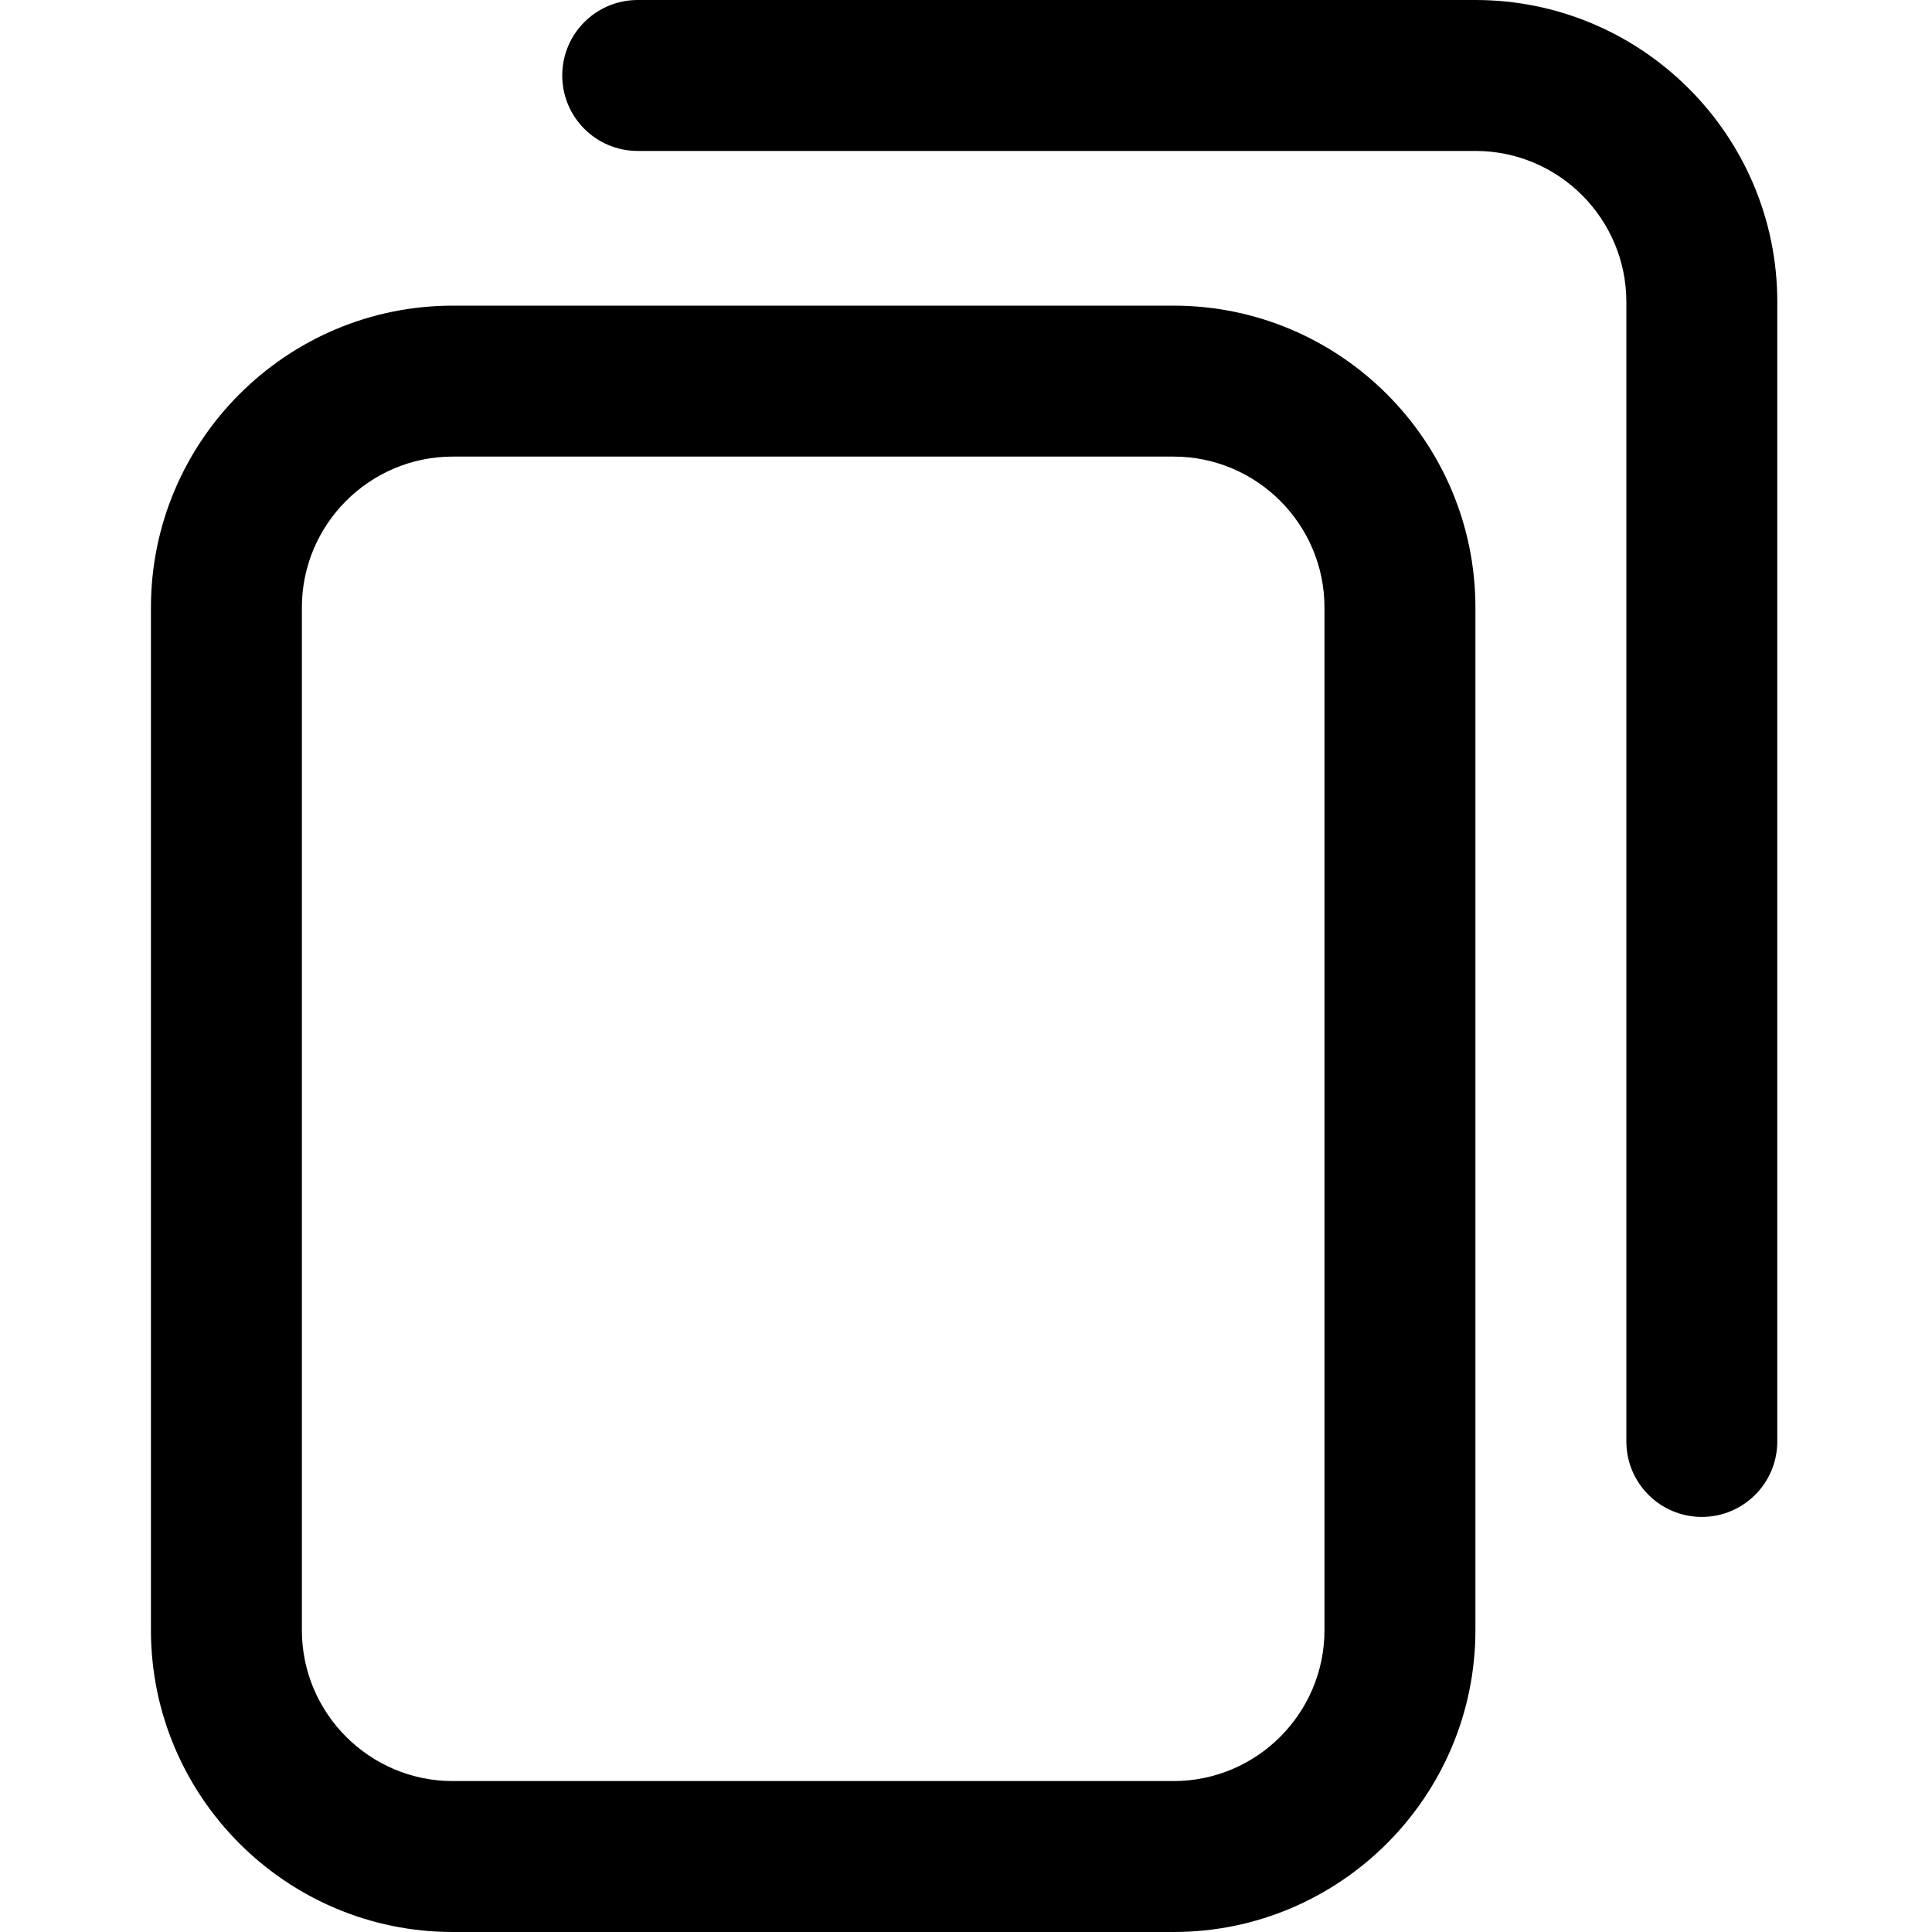
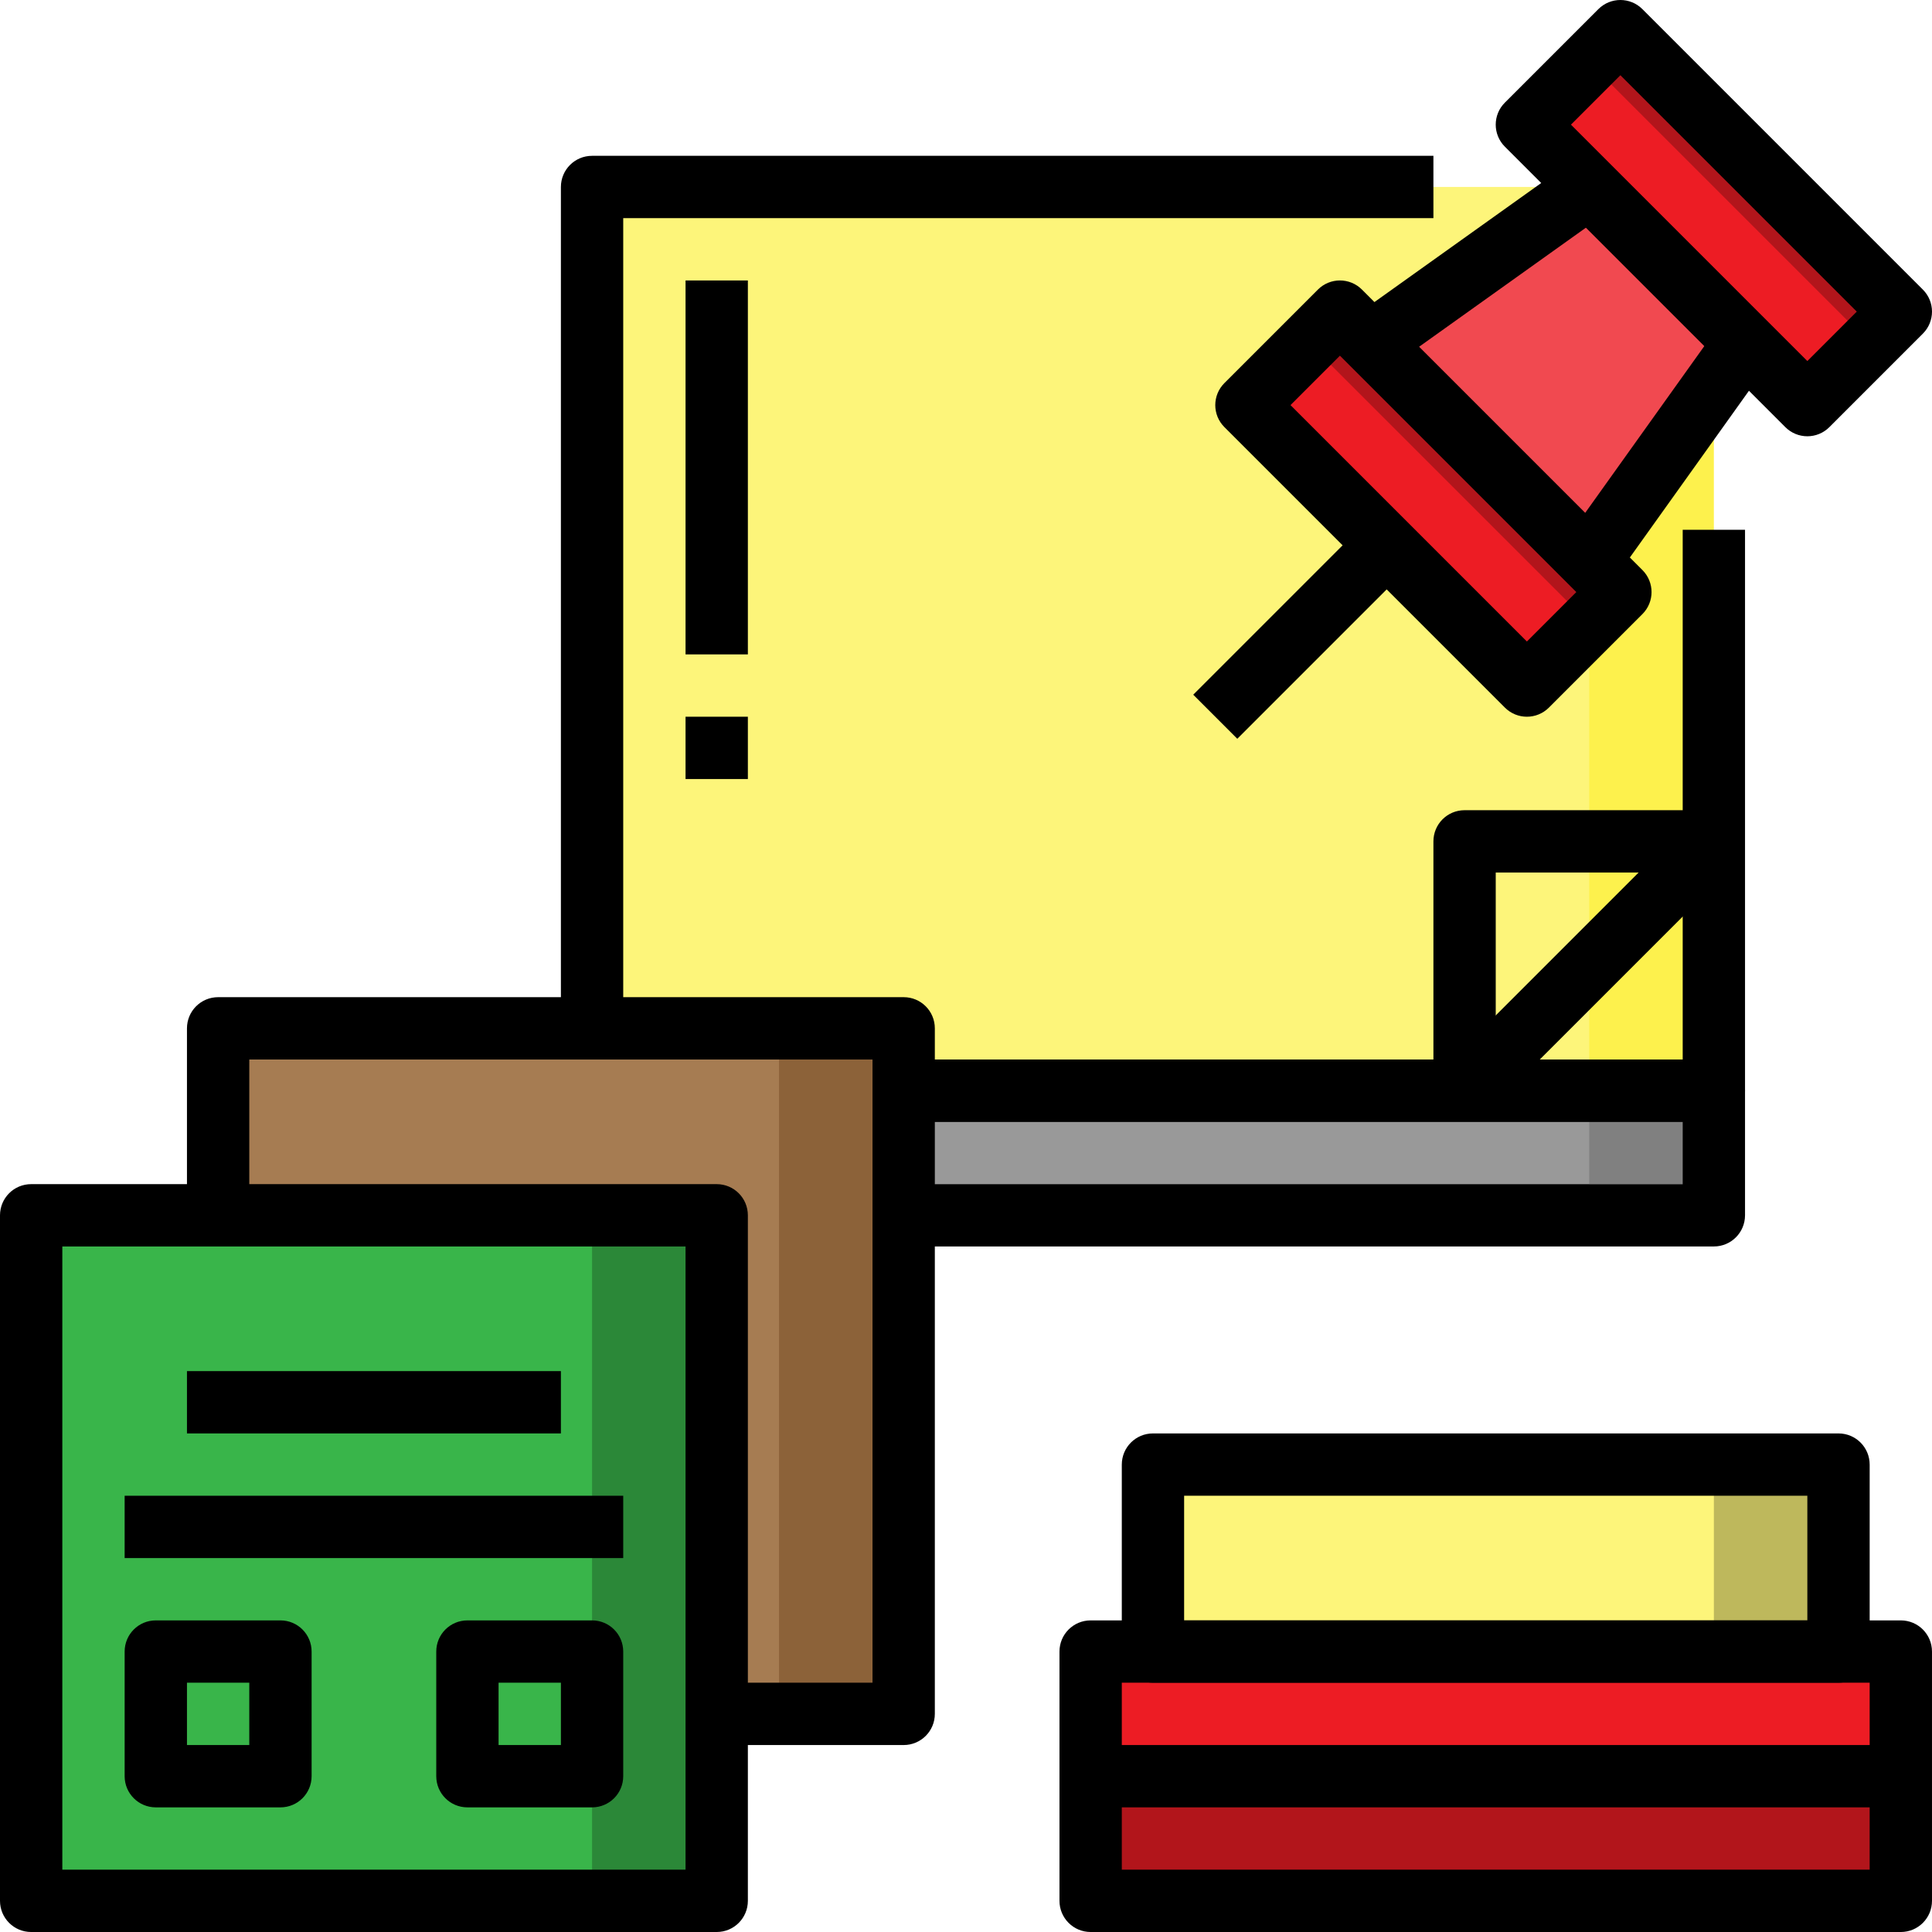
- <svg xmlns="http://www.w3.org/2000/svg" height="512pt" viewBox="-40 0 512 512" width="512pt">
-   <path d="m271 512h-191c-44.113 0-80-35.887-80-80v-271c0-44.113 35.887-80 80-80h191c44.113 0 80 35.887 80 80v271c0 44.113-35.887 80-80 80zm-191-391c-22.055 0-40 17.945-40 40v271c0 22.055 17.945 40 40 40h191c22.055 0 40-17.945 40-40v-271c0-22.055-17.945-40-40-40zm351 261v-302c0-44.113-35.887-80-80-80h-222c-11.047 0-20 8.953-20 20s8.953 20 20 20h222c22.055 0 40 17.945 40 40v302c0 11.047 8.953 20 20 20s20-8.953 20-20zm0 0" />
+ <svg xmlns="http://www.w3.org/2000/svg" height="496.002pt" viewBox="0 0 496.002 496.002" width="496.002pt">
+   <path d="m152 48.004h288v232h-288zm0 0" fill="#fdf14d" />
+   <path d="m152 48.004h256v232h-256zm0 0" fill="#fdf57a" />
+   <path d="m280 424.004h208v32h-208zm0 0" fill="#ed1c24" />
+   <path d="m280 456.004h208v32h-208zm0 0" fill="#b2151b" />
+   <path d="m296 376.004h176v48h-176zm0 0" fill="#beb85c" />
+   <path d="m296 376.004h144v48h-144zm0 0" fill="#fdf57a" />
+   <path d="m152 272.004h288v32h-288zm0 0" fill="#808080" />
+   <path d="m152 272.004h256v32h-256zm0 0" fill="#999" />
+   <path d="m56 264.004h176v176h-176zm0 0" fill="#8c6239" />
+   <path d="m56 264.004h144v176h-144zm0 0" fill="#a67c52" />
+   <path d="m8 312.004h176v176h-176zm0 0" fill="#2b8838" />
+   <path d="m8 312.004h144v176h-144zm0 0" fill="#39b54a" />
+   <path d="m408 144.004 40-56-40-40-56 40zm0 0" fill="#f14950" />
+   <path d="m392 32.004 24-24.004 72 72-24 24.004zm0 0" fill="#b2151b" />
+   <path d="m392 32.004 15.996-16 72 72-16 16zm0 0" fill="#ed1c24" />
+   <path d="m320 104 24-24 72 72-24 24zm0 0" fill="#b2151b" />
+   <path d="m320 104.004 15.996-16 72 72-16 16zm0 0" fill="#ed1c24" />
+   <path d="m160 264.004h-16v-216c0-4.418 3.574-8 8-8h216v16h-208zm0 0" />
+   <path d="m440 288.004h-208v-16h200v-136h16v144c0 4.414-3.574 8-8 8zm0 0" />
+   <path d="m370.336 274.348 64.004-64.004 11.312 11.316-64 64zm0 0" />
+   <path d="m384 280.004h-16v-64c0-4.418 3.574-8 8-8h64v16h-56zm0 0" />
+   <path d="m440 320.004h-208v-16h200v-16h-200v-16h208c4.426 0 8 3.582 8 8v32c0 4.414-3.574 8-8 8zm0 0" />
+   <path d="m392 184.004c-2.047 0-4.098-.785-5.656-2.348l-72-72c-3.129-3.125-3.129-8.184 0-11.309l24-24c3.129-3.129 8.184-3.129 11.312 0l72 72c3.129 3.125 3.129 8.184 0 11.309l-24 24c-1.559 1.562-3.609 2.348-5.656 2.348zm-60.688-80 60.688 60.688 12.688-12.688-60.688-60.691zm0 0" />
+   <path d="m464 112.004c-2.047 0-4.098-.785-5.656-2.348l-72-72c-3.129-3.125-3.129-8.184 0-11.309l24-24c3.129-3.129 8.184-3.129 11.312 0l72 72c3.129 3.125 3.129 8.184 0 11.309l-24 24c-1.559 1.562-3.609 2.348-5.656 2.348zm-60.688-80 60.688 60.688 12.688-12.688-60.688-60.691zm0 0" />
+   <path d="m347.348 81.484 56.008-39.98 9.297 13.02-56.008 39.984zm0 0" />
+   <path d="m401.473 139.359 39.996-55.996 13.012 9.297-39.996 55.996zm0 0" />
+   <path d="m306.34 178.348 47.996-47.996 11.312 11.312-47.996 48zm0 0" />
+   <path d="m184 496.004h-176c-4.426 0-8-3.586-8-8v-176c0-4.418 3.574-8 8-8h176c4.426 0 8 3.582 8 8v176c0 4.414-3.574 8-8 8zm-168-16h160v-160h-160zm0 0" />
+   <path d="m232 448.004h-48v-16h40v-160h-160v40h-16v-48c0-4.418 3.574-8 8-8h176c4.426 0 8 3.582 8 8v176c0 4.414-3.574 8-8 8zm0 0" />
+   <path d="m488 496.004h-208c-4.426 0-8-3.586-8-8v-64c0-4.418 3.574-8 8-8h208c4.426 0 8 3.582 8 8v64c0 4.414-3.574 8-8 8zm-200-16h192v-48h-192zm0 0" />
+   <path d="m472 432.004h-176c-4.426 0-8-3.586-8-8v-48c0-4.418 3.574-8 8-8h176c4.426 0 8 3.582 8 8v48c0 4.414-3.574 8-8 8zm-168-16h160v-32h-160zm0 0" />
+   <path d="m280 448.004h208v16h-208zm0 0" />
+   <path d="m48 352.004h96v16h-96zm0 0" />
+   <path d="m32 384.004h128v16h-128zm0 0" />
+   <path d="m72 464.004h-32c-4.426 0-8-3.586-8-8v-32c0-4.418 3.574-8 8-8h32c4.426 0 8 3.582 8 8v32c0 4.414-3.574 8-8 8zm-24-16h16v-16h-16zm0 0" />
+   <path d="m152 464.004h-32c-4.426 0-8-3.586-8-8v-32c0-4.418 3.574-8 8-8h32c4.426 0 8 3.582 8 8v32c0 4.414-3.574 8-8 8zm-24-16h16v-16h-16zm0 0" />
+   <path d="m176 72.004h16v96h-16zm0 0" />
+   <path d="m176 184.004h16v16h-16zm0 0" />
</svg>
